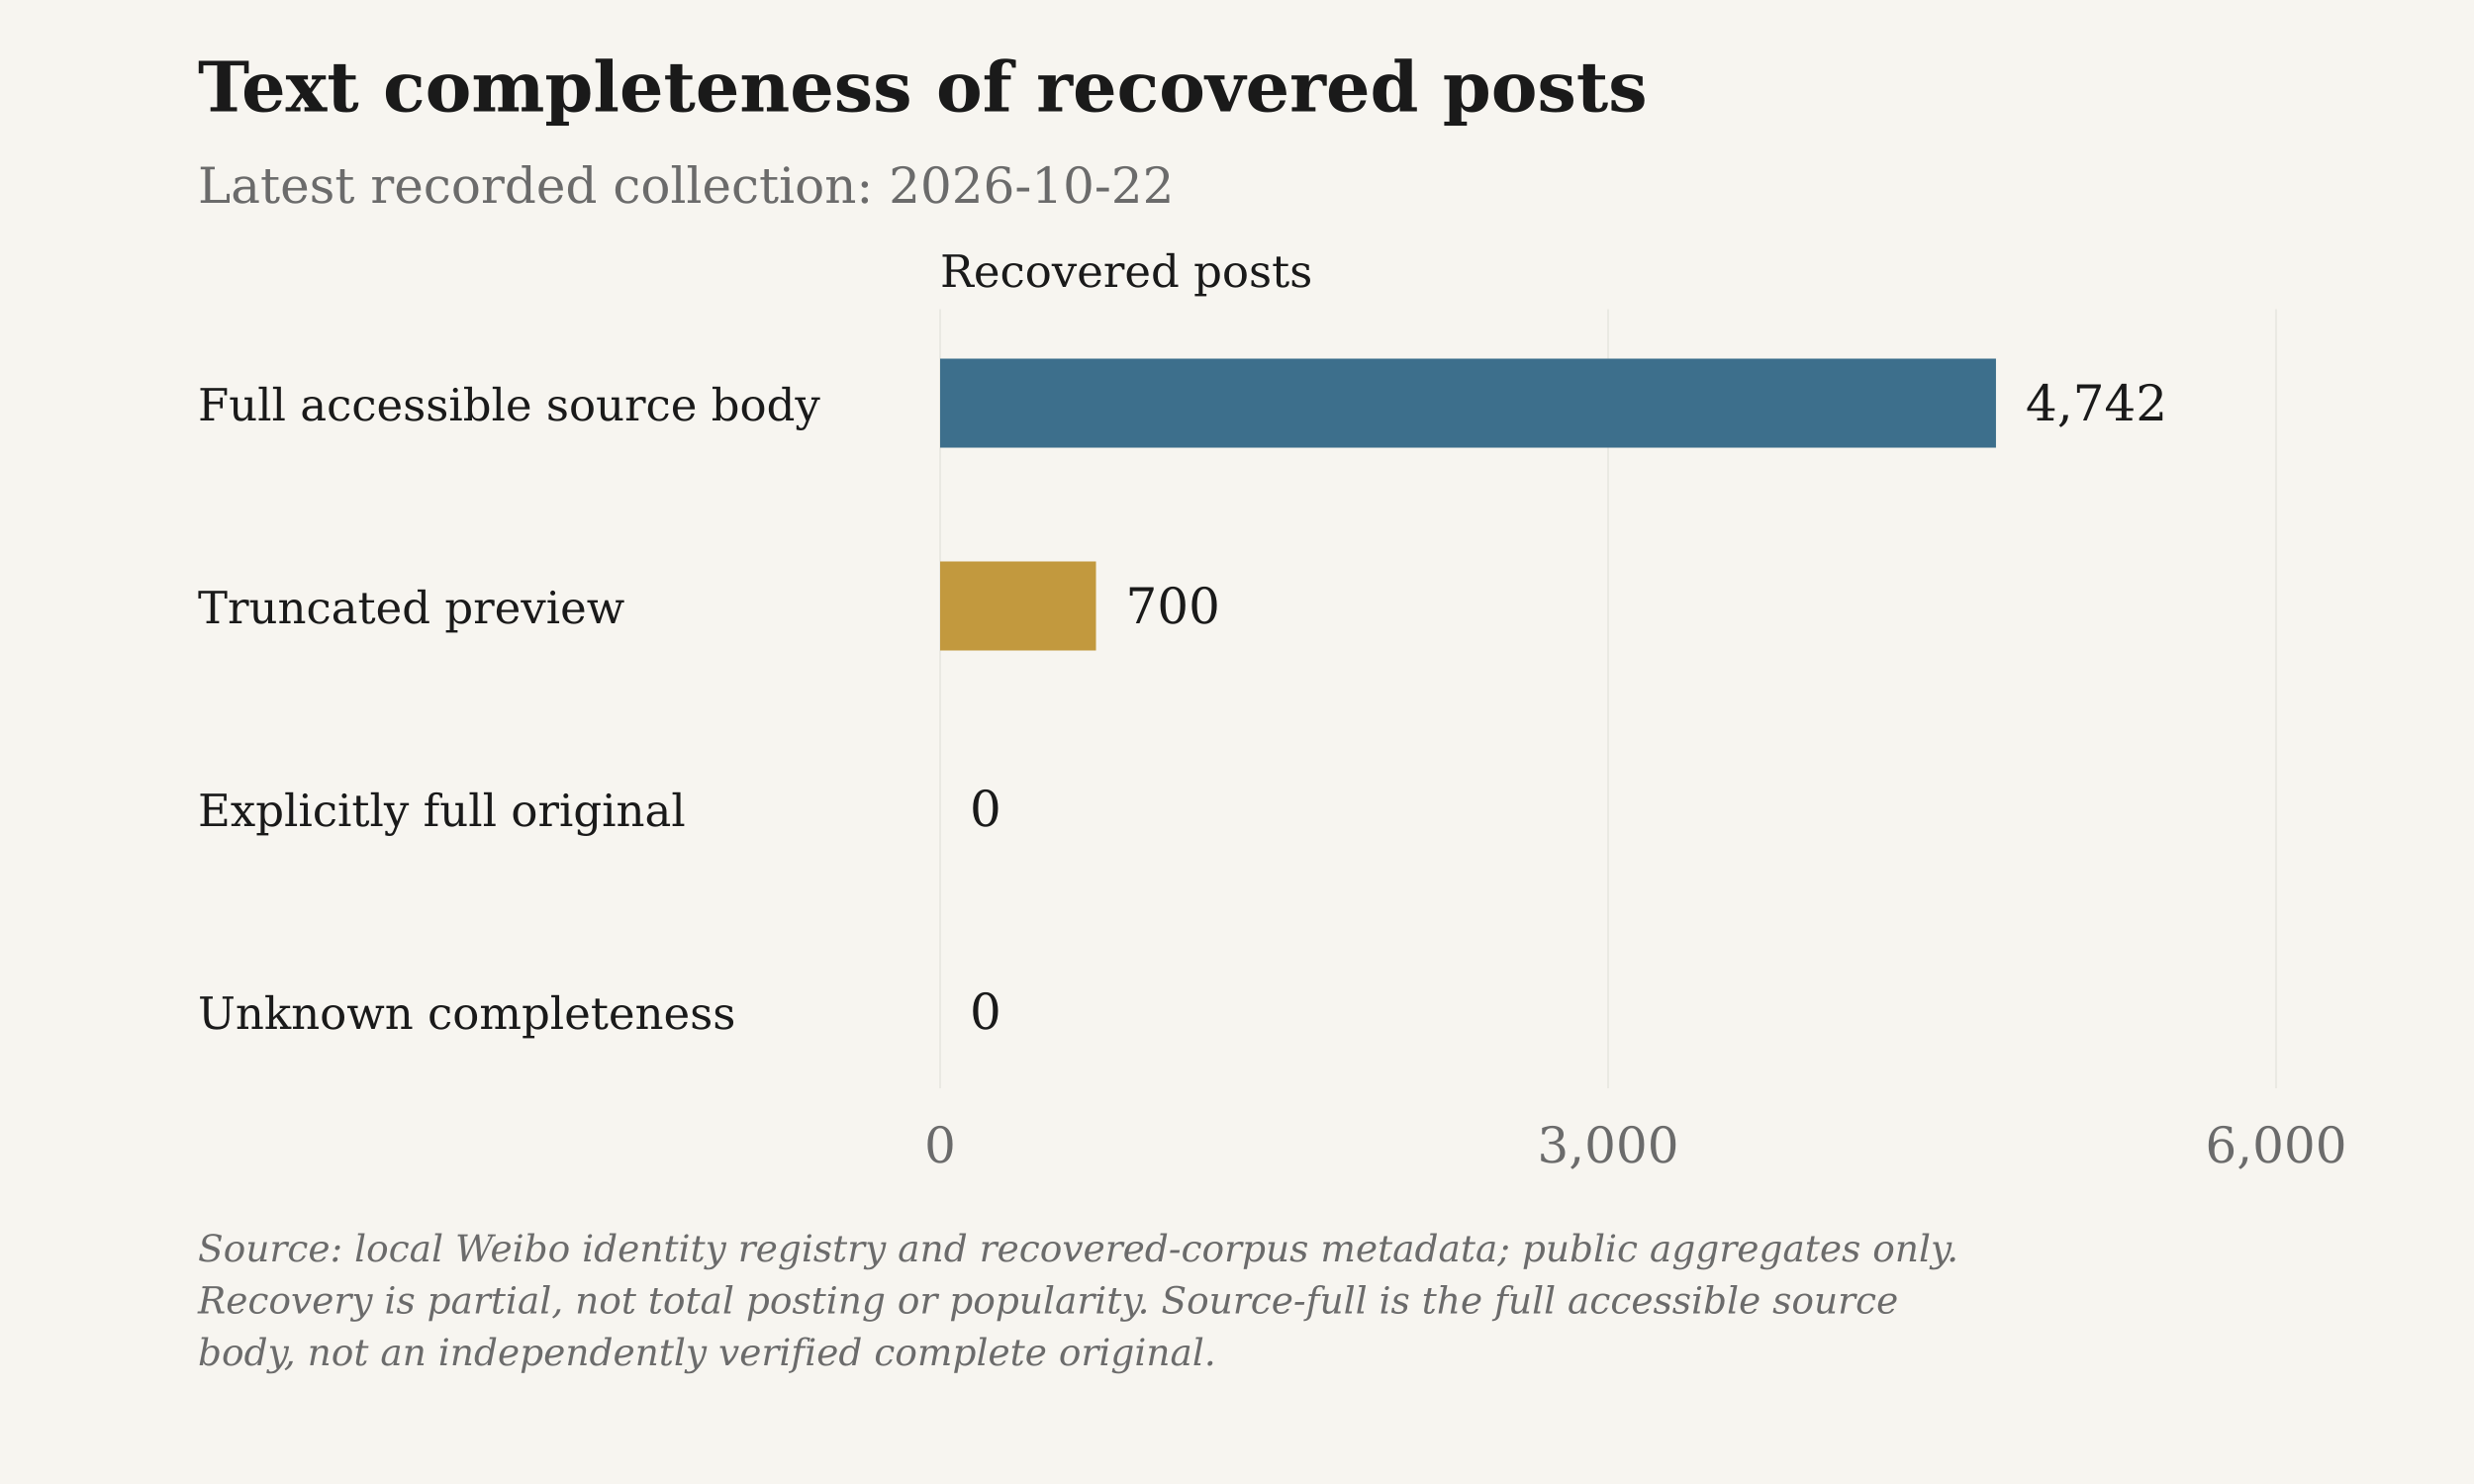
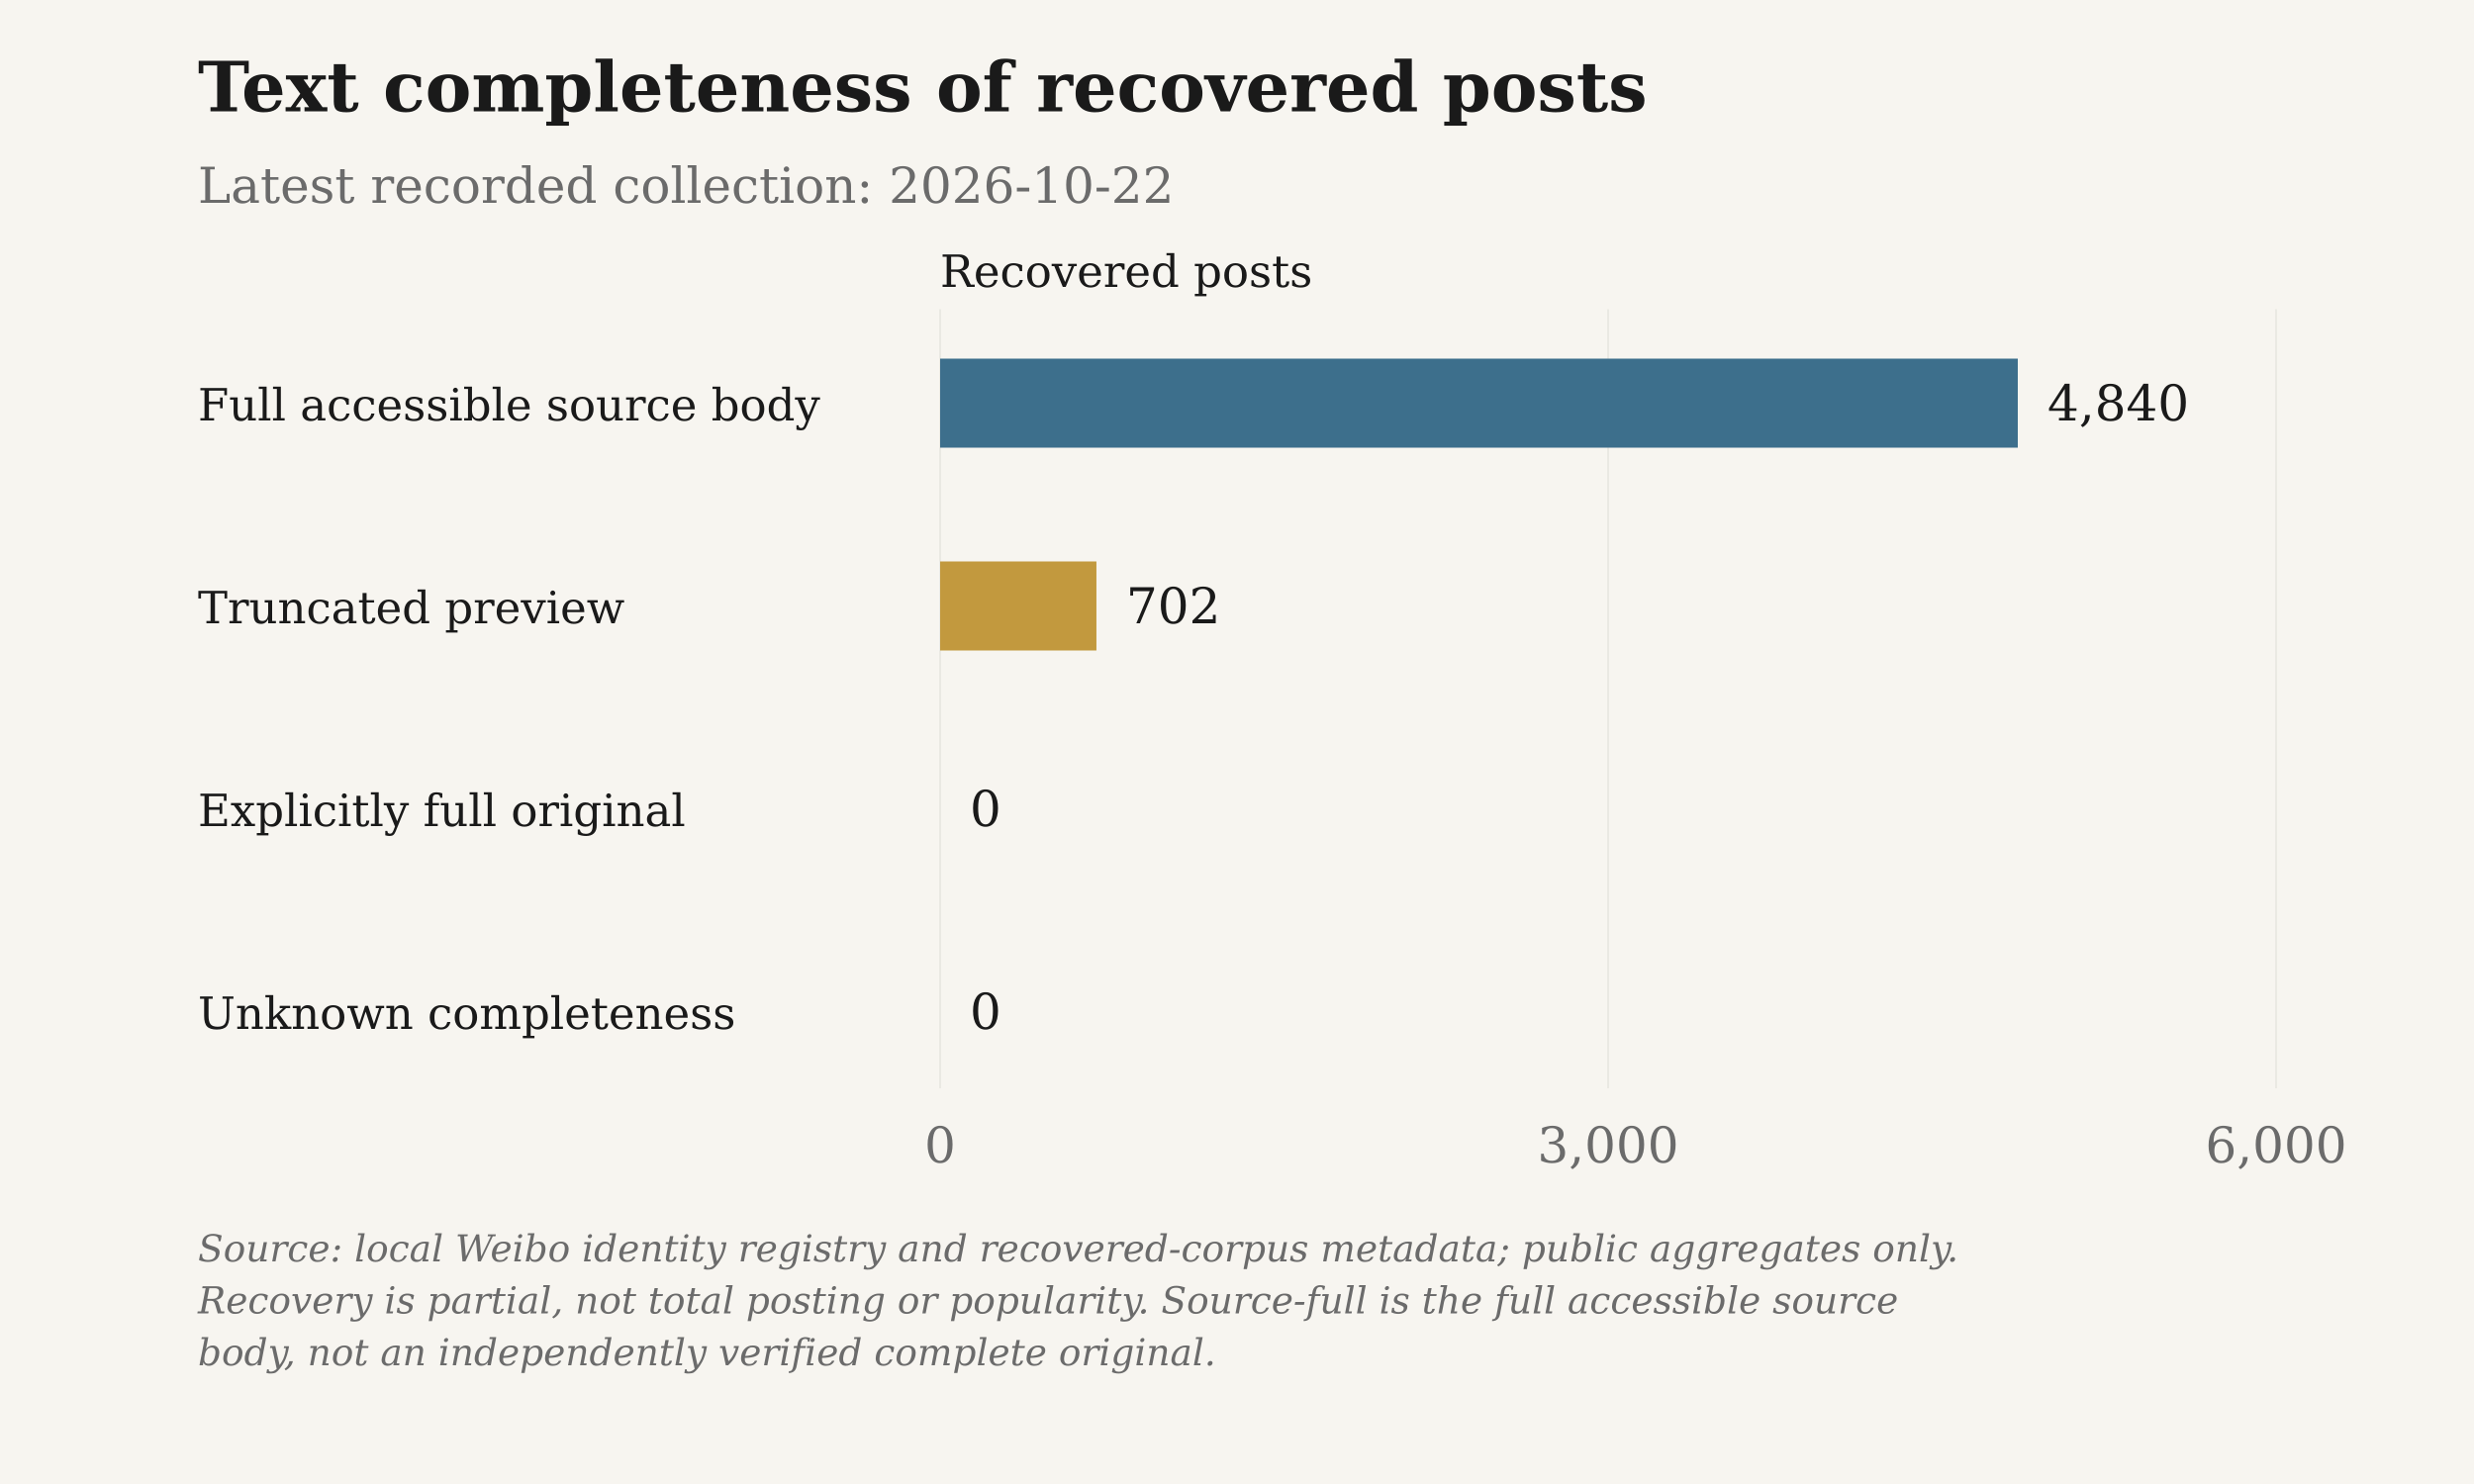
<svg xmlns="http://www.w3.org/2000/svg" viewBox="0 0 1000 600" role="img" aria-label="Text completeness of recovered posts">
  <rect class="chart-background" width="1000" height="600" fill="#F7F5F0" />
  <g font-family="DejaVu Serif, Georgia, 'Times New Roman', serif" font-size="20" fill="#6B6B6B">
    <text x="80" y="45" font-size="28" font-weight="bold" fill="#1A1A1A">Text completeness of recovered posts</text>
    <text x="80" y="82">Latest recorded collection: 2026-10-22</text>
    <text class="axis-unit" x="380" y="116" font-size="18" fill="#1A1A1A">Recovered posts</text>
    <path d="M380.00 125V440" stroke="#D6D3CC" stroke-opacity=".6" stroke-width=".5" />
    <text x="380.00" y="470" text-anchor="middle">0</text>
    <path d="M650.00 125V440" stroke="#D6D3CC" stroke-opacity=".6" stroke-width=".5" />
    <text x="650.00" y="470" text-anchor="middle">3,000</text>
    <path d="M920.00 125V440" stroke="#D6D3CC" stroke-opacity=".6" stroke-width=".5" />
    <text x="920.00" y="470" text-anchor="middle">6,000</text>
    <text x="80" y="170" font-size="18" fill="#1A1A1A">Full accessible source body</text>
-     <rect class="data-bar" data-label="Full accessible source body" data-value="4742" x="380" y="145" width="426.78" height="36" fill="#3D6F8C" />
-     <text x="818.78" y="170" fill="#1A1A1A">4,742</text>
+     <rect class="data-bar" data-label="Full accessible source body" data-value="4840" x="380" y="145" width="435.60" height="36" fill="#3D6F8C" />
+     <text x="827.60" y="170" fill="#1A1A1A">4,840</text>
    <text x="80" y="252" font-size="18" fill="#1A1A1A">Truncated preview</text>
-     <rect class="data-bar" data-label="Truncated preview" data-value="700" x="380" y="227" width="63.00" height="36" fill="#C2993E" />
-     <text x="455.00" y="252" fill="#1A1A1A">700</text>
+     <rect class="data-bar" data-label="Truncated preview" data-value="702" x="380" y="227" width="63.18" height="36" fill="#C2993E" />
+     <text x="455.18" y="252" fill="#1A1A1A">702</text>
    <text x="80" y="334" font-size="18" fill="#1A1A1A">Explicitly full original</text>
    <rect class="data-bar" data-label="Explicitly full original" data-value="0" x="380" y="309" width="0.00" height="36" fill="#4A7C59" />
    <text x="392.00" y="334" fill="#1A1A1A">0</text>
    <text x="80" y="416" font-size="18" fill="#1A1A1A">Unknown completeness</text>
    <rect class="data-bar" data-label="Unknown completeness" data-value="0" x="380" y="391" width="0.00" height="36" fill="#6B6B6B" />
    <text x="392.00" y="416" fill="#1A1A1A">0</text>
    <text class="figure-source" x="80" y="510" font-size="15" font-style="italic">Source: local Weibo identity registry and recovered-corpus metadata; public aggregates only.</text>
    <text class="figure-source" x="80" y="531" font-size="15" font-style="italic">Recovery is partial, not total posting or popularity. Source-full is the full accessible source</text>
    <text class="figure-source" x="80" y="552" font-size="15" font-style="italic">body, not an independently verified complete original.</text>
  </g>
</svg>
